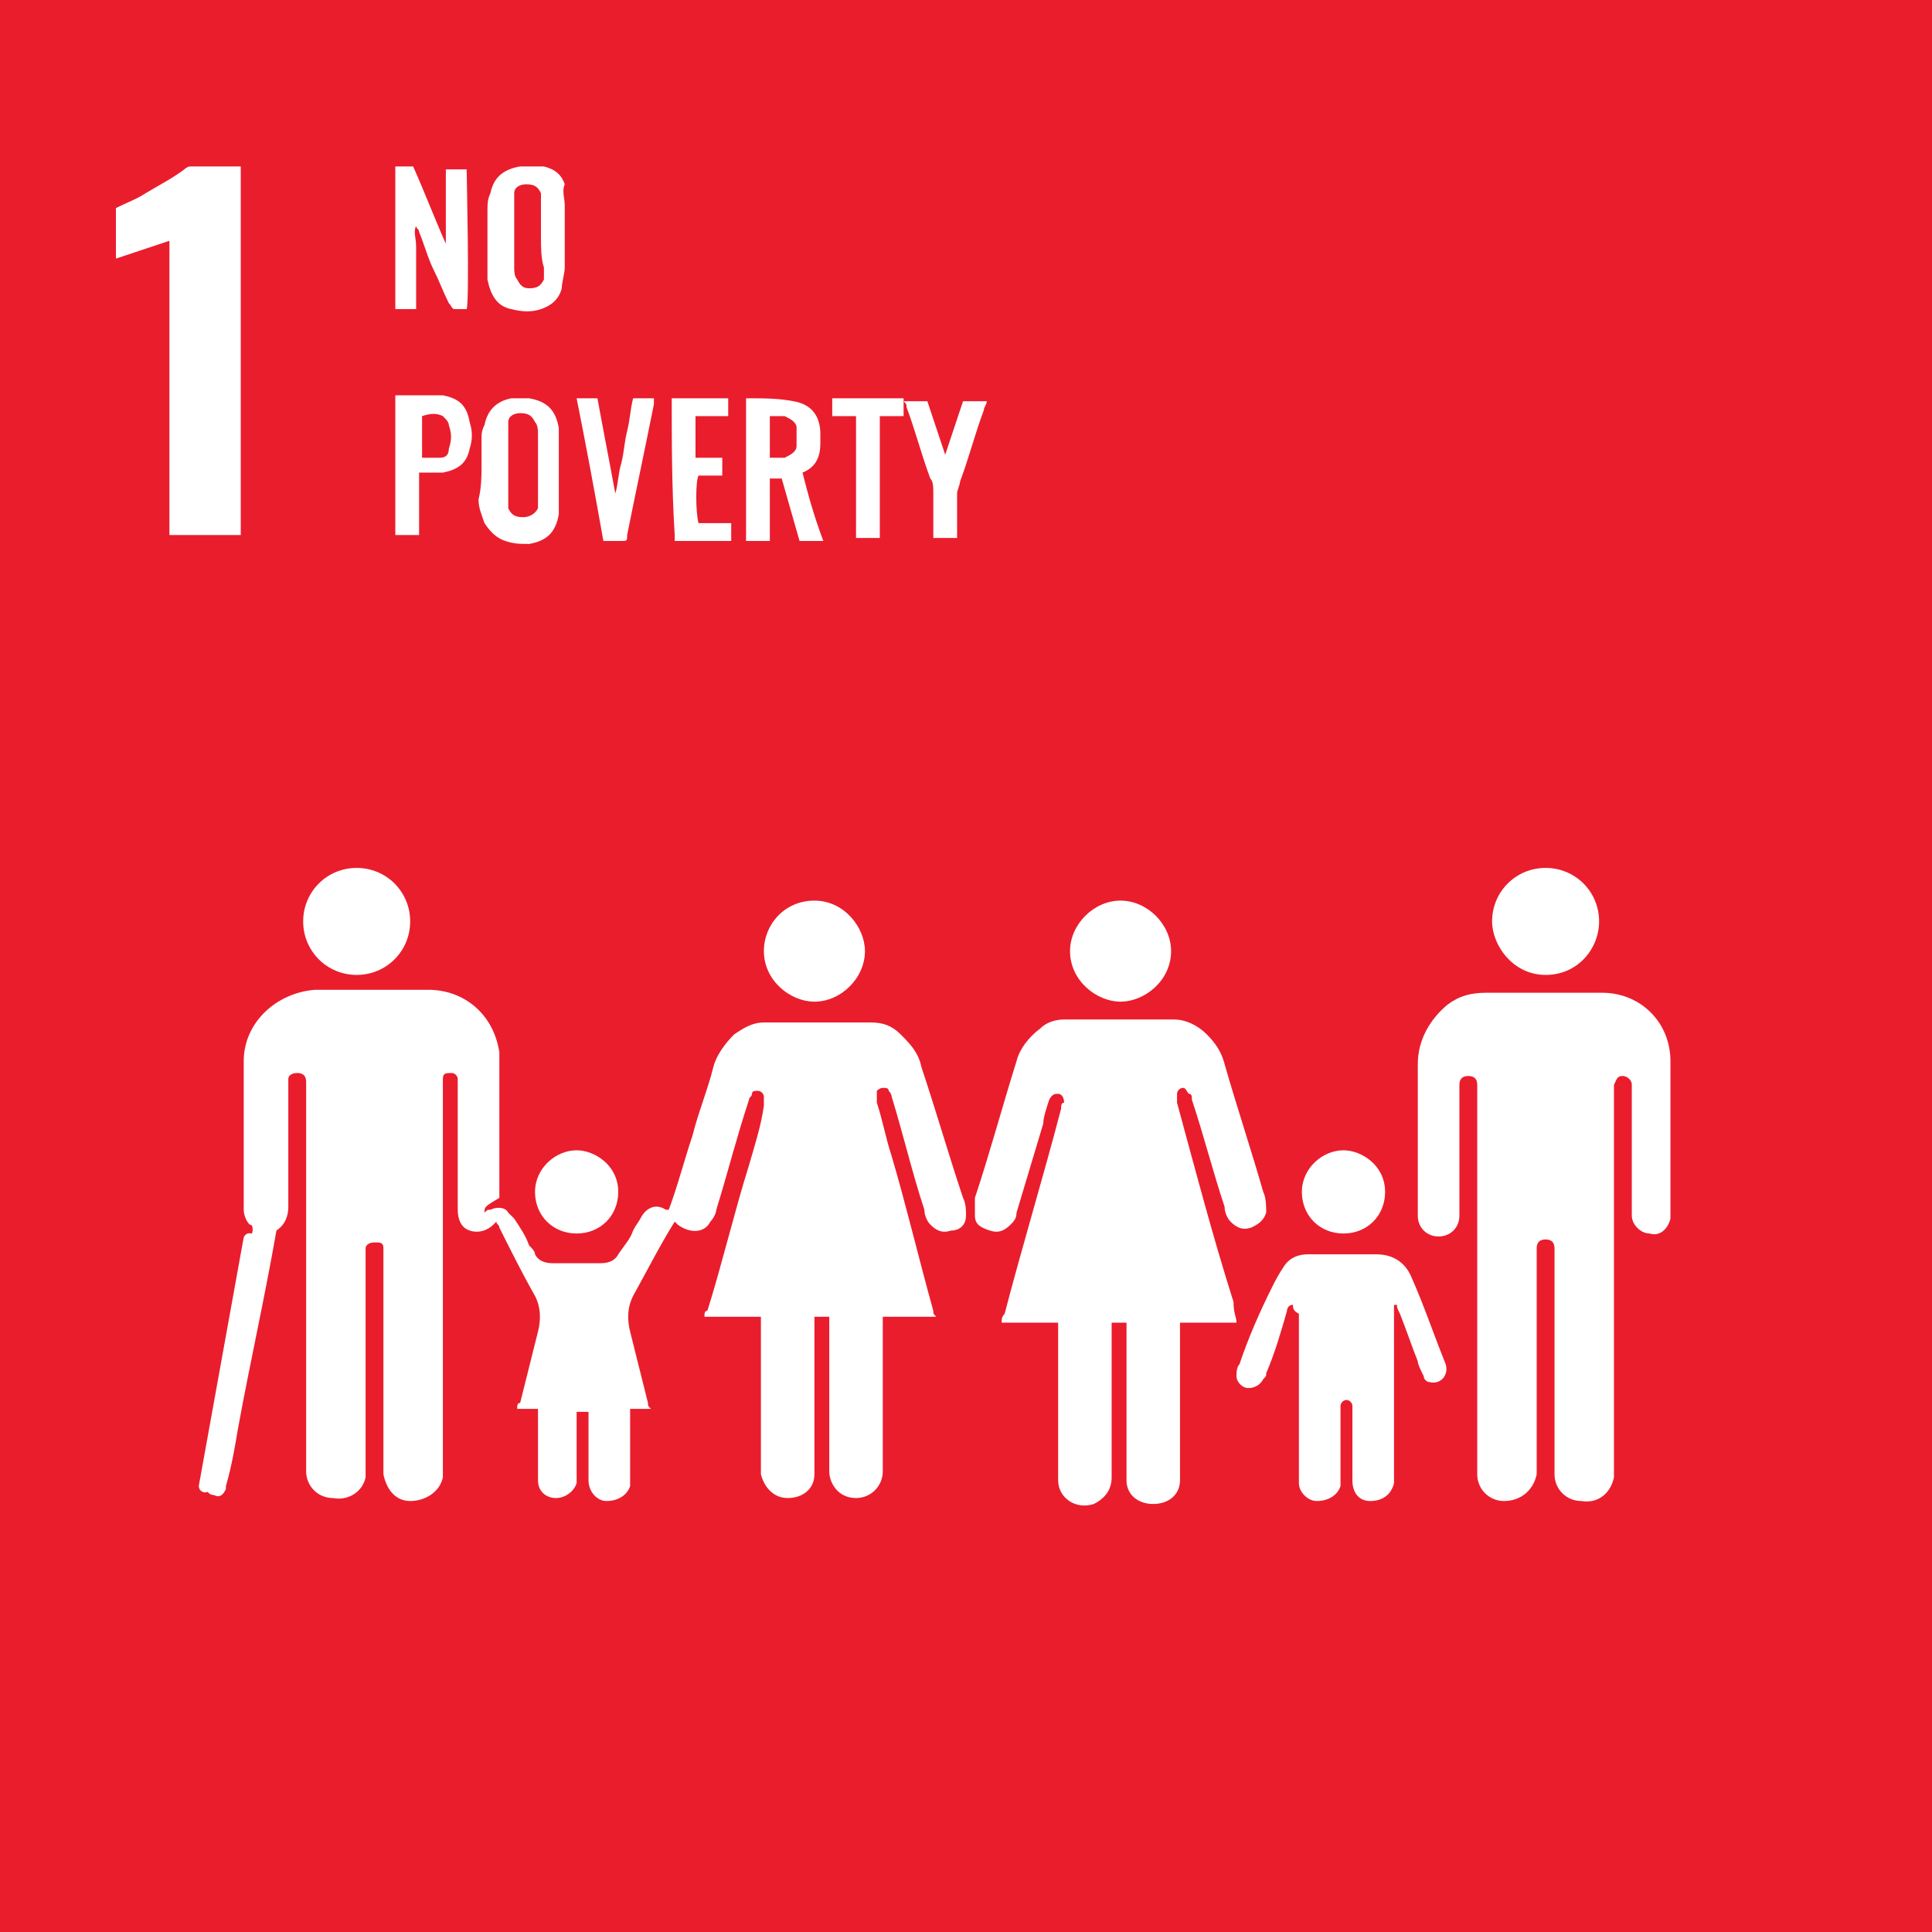
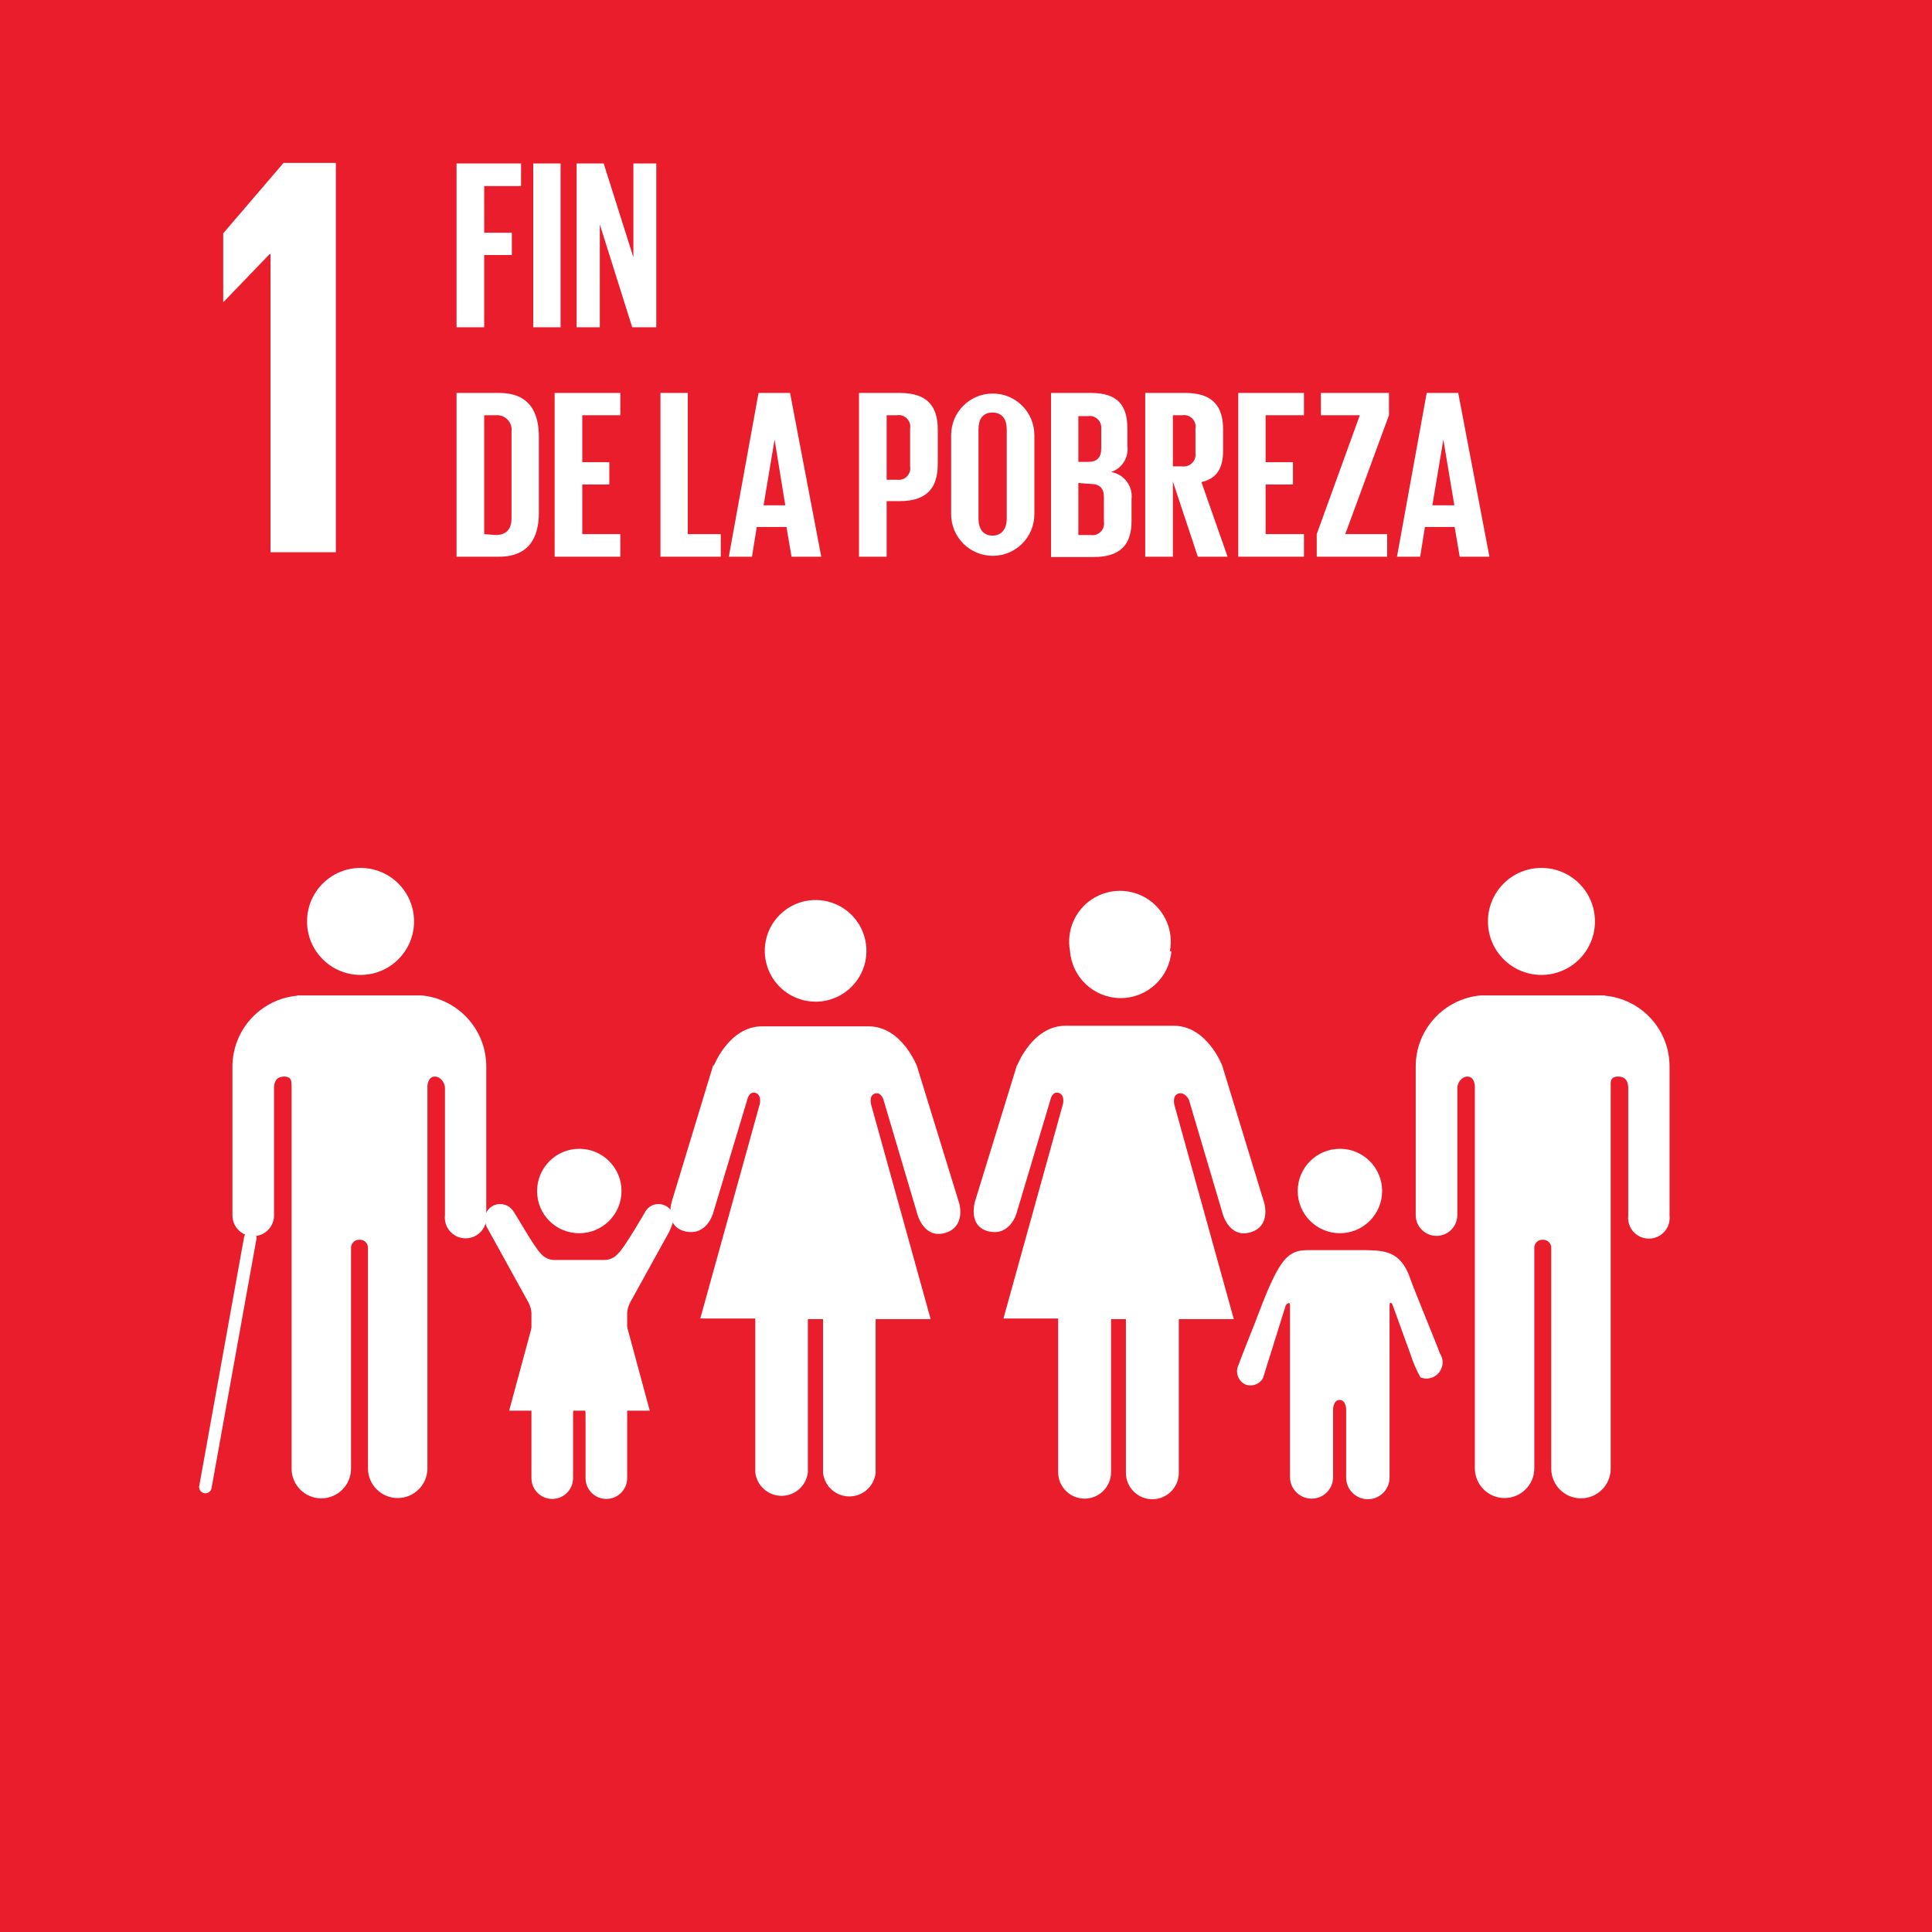
- <svg xmlns="http://www.w3.org/2000/svg" version="1.1" id="Capa_1" x="0px" y="0px" viewBox="0 0 65 65" style="enable-background:new 0 0 65 65;" xml:space="preserve">
-   <style type="text/css">
- 	.st0{fill:#EA1D2D;}
- 	.st1{fill:none;stroke:#FFFFFF;stroke-width:0.42;stroke-linecap:round;stroke-miterlimit:10;}
- 	.st2{fill:#FFFFFF;}
- </style>
-   <rect class="st0" width="65" height="65" />
-   <line class="st1" x1="8.4" y1="41.7" x2="6.9" y2="50" />
-   <g>
-     <path class="st2" d="M16.3,40.8c0.1-0.1,0.1-0.1,0.2-0.1c0.2-0.1,0.5-0.1,0.6,0.1c0.1,0.1,0.1,0.1,0.2,0.2c0.2,0.3,0.4,0.6,0.5,0.9   c0.1,0.1,0.2,0.2,0.2,0.3c0.1,0.2,0.3,0.3,0.6,0.3c0.5,0,1.1,0,1.6,0c0.3,0,0.5-0.1,0.6-0.3c0.2-0.3,0.4-0.5,0.5-0.8   c0.1-0.2,0.2-0.3,0.3-0.5c0.2-0.3,0.5-0.4,0.8-0.2c0,0,0,0,0.1,0c0.3-0.8,0.5-1.6,0.8-2.5c0.2-0.8,0.5-1.5,0.7-2.3   c0.1-0.4,0.4-0.8,0.7-1.1c0.3-0.2,0.6-0.4,1-0.4c1.2,0,2.4,0,3.6,0c0.4,0,0.7,0.1,1,0.4c0.3,0.3,0.6,0.6,0.7,1.1   c0.5,1.5,0.9,2.9,1.4,4.4c0.1,0.2,0.1,0.4,0.1,0.6c0,0.3-0.2,0.5-0.5,0.5c-0.3,0.1-0.5,0-0.7-0.2c-0.1-0.1-0.2-0.3-0.2-0.5   c-0.4-1.2-0.7-2.5-1.1-3.8c0-0.1-0.1-0.2-0.1-0.2c0-0.1-0.1-0.1-0.2-0.1c-0.1,0-0.2,0.1-0.2,0.1c0,0.1,0,0.2,0,0.4   c0.2,0.6,0.3,1.2,0.5,1.8c0.5,1.7,0.9,3.4,1.4,5.2c0,0.1,0,0.1,0.1,0.2c-0.6,0-1.2,0-1.8,0c0,0.1,0,0.2,0,0.3c0,1.6,0,3.2,0,4.7   c0,0.1,0,0.1,0,0.2c0,0.5-0.4,0.9-0.9,0.9c-0.6,0-0.9-0.5-0.9-0.9c0-1.6,0-3.3,0-4.9c0-0.1,0-0.2,0-0.3c-0.2,0-0.3,0-0.5,0   c0,0.1,0,0.2,0,0.3c0,1.6,0,3.2,0,4.8c0,0.1,0,0.1,0,0.2c0,0.5-0.4,0.8-0.9,0.8c-0.5,0-0.8-0.4-0.9-0.8c0-0.1,0-0.2,0-0.3   c0-1.6,0-3.1,0-4.7c0-0.1,0-0.2,0-0.3c-0.6,0-1.2,0-1.9,0c0-0.1,0-0.2,0.1-0.2c0.5-1.6,0.9-3.3,1.4-4.9c0.2-0.7,0.4-1.3,0.5-2   c0-0.1,0-0.2,0-0.3c0-0.1-0.1-0.2-0.2-0.2c-0.1,0-0.2,0-0.2,0.1c0,0.1-0.1,0.1-0.1,0.2c-0.4,1.2-0.7,2.4-1.1,3.7   c0,0.1-0.1,0.3-0.2,0.4c-0.2,0.4-0.7,0.4-1.1,0.1c0,0-0.1-0.1-0.1-0.1c0,0,0,0,0,0c-0.5,0.8-0.9,1.6-1.4,2.5   c-0.2,0.4-0.2,0.8-0.1,1.2c0.2,0.8,0.4,1.6,0.6,2.4c0,0.1,0,0.1,0.1,0.2c-0.3,0-0.5,0-0.7,0c0,0.1,0,0.2,0,0.3c0,0.7,0,1.3,0,2   c0,0.1,0,0.2,0,0.3c-0.1,0.3-0.4,0.5-0.8,0.5c-0.3,0-0.6-0.3-0.6-0.7c0-0.7,0-1.4,0-2c0-0.1,0-0.2,0-0.3c-0.2,0-0.3,0-0.4,0   c0,0.1,0,0.2,0,0.2c0,0.6,0,1.3,0,1.9c0,0.1,0,0.2,0,0.3c-0.1,0.3-0.4,0.5-0.7,0.5c-0.3,0-0.6-0.2-0.6-0.6c0-0.1,0-0.2,0-0.3   c0-0.6,0-1.2,0-1.8c0-0.1,0-0.2,0-0.3c-0.3,0-0.5,0-0.7,0c0-0.1,0-0.2,0.1-0.2c0.2-0.8,0.4-1.6,0.6-2.4c0.1-0.4,0.1-0.8-0.1-1.2   c-0.4-0.7-0.8-1.5-1.2-2.3c0-0.1-0.1-0.1-0.1-0.2c0,0-0.1,0.1-0.1,0.1c-0.2,0.2-0.5,0.3-0.8,0.2c-0.3-0.1-0.4-0.4-0.4-0.7   c0-1.4,0-2.8,0-4.1c0-0.1,0-0.2,0-0.3c0-0.1-0.1-0.2-0.2-0.2c-0.2,0-0.3,0-0.3,0.2c0,0.1,0,0.2,0,0.3c0,0.5,0,1.1,0,1.6   c0,3.7,0,7.4,0,11.1c0,0.1,0,0.2,0,0.4c-0.1,0.5-0.6,0.8-1.1,0.8c-0.5,0-0.8-0.4-0.9-0.9c0-0.1,0-0.2,0-0.3c0-2.3,0-4.7,0-7   c0-0.1,0-0.2,0-0.3c0-0.2-0.1-0.2-0.3-0.2c-0.2,0-0.3,0.1-0.3,0.2c0,0.1,0,0.2,0,0.2c0,2.4,0,4.7,0,7.1c0,0.1,0,0.3,0,0.4   c-0.1,0.5-0.6,0.8-1.1,0.7c-0.5,0-0.9-0.4-0.9-0.9c0-0.1,0-0.2,0-0.3c0-4.1,0-8.3,0-12.4c0-0.1,0-0.3,0-0.4c0-0.2-0.1-0.3-0.3-0.3   c-0.2,0-0.3,0.1-0.3,0.2c0,0.1,0,0.2,0,0.3c0,1.3,0,2.7,0,4c0,0.3-0.1,0.6-0.4,0.8c-0.4,2.3-0.9,4.5-1.3,6.7   c-0.1,0.6-0.2,1.2-0.4,1.9c0,0,0,0.1,0,0.1c-0.1,0.2-0.2,0.3-0.4,0.2c-0.2,0-0.3-0.2-0.3-0.4c0-0.2,0.1-0.4,0.1-0.6   c0.4-2.2,0.8-4.4,1.2-6.5c0.1-0.5,0.2-0.9,0.3-1.4c0-0.1,0-0.2-0.1-0.2c-0.1-0.1-0.2-0.3-0.2-0.5c0-1.7,0-3.3,0-5   c0-1.3,1.1-2.3,2.4-2.4c0.7,0,1.4,0,2.2,0c0.5,0,1.1,0,1.6,0c1.2,0,2.2,0.8,2.4,2.1c0,0.1,0,0.3,0,0.4c0,1.5,0,3,0,4.5   C16.3,40.6,16.3,40.6,16.3,40.8z" />
-     <path class="st2" d="M49.7,43.1c0-2.1,0-4.2,0-6.3c0-0.1,0-0.2,0-0.3c0-0.2-0.1-0.3-0.3-0.3c-0.2,0-0.3,0.1-0.3,0.3   c0,0.1,0,0.2,0,0.2c0,1.3,0,2.6,0,4c0,0.1,0,0.1,0,0.2c0,0.4-0.3,0.7-0.7,0.7c-0.4,0-0.7-0.3-0.7-0.7c0-0.3,0-0.5,0-0.8   c0-1.4,0-2.8,0-4.3c0-0.8,0.4-1.5,1-2c0.4-0.3,0.8-0.4,1.3-0.4c1.3,0,2.6,0,3.9,0c1.3,0,2.3,1,2.3,2.3c0,0.7,0,1.4,0,2.2   c0,0.9,0,1.9,0,2.8c0,0.1,0,0.2,0,0.3c-0.1,0.4-0.4,0.6-0.7,0.5c-0.3,0-0.6-0.3-0.6-0.6c0-0.1,0-0.2,0-0.2c0-1.3,0-2.6,0-3.9   c0-0.1,0-0.2,0-0.3c0-0.2-0.2-0.3-0.3-0.3c-0.2,0-0.2,0.1-0.3,0.3c0,0.1,0,0.2,0,0.3c0,4.2,0,8.4,0,12.5c0,0.1,0,0.3,0,0.4   c-0.1,0.5-0.5,0.9-1.1,0.8c-0.5,0-0.9-0.4-0.9-0.9c0-0.1,0-0.1,0-0.2c0-2.4,0-4.7,0-7.1c0-0.1,0-0.2,0-0.3c0-0.2-0.1-0.3-0.3-0.3   c-0.2,0-0.3,0.1-0.3,0.3c0,0.1,0,0.1,0,0.2c0,2.3,0,4.7,0,7c0,0.1,0,0.2,0,0.4c-0.1,0.5-0.5,0.9-1.1,0.9c-0.5,0-0.9-0.4-0.9-0.9   c0-0.1,0-0.1,0-0.2C49.7,47.3,49.7,45.2,49.7,43.1z" />
-     <path class="st2" d="M41.6,44.5c-0.6,0-1.2,0-1.9,0c0,0.1,0,0.2,0,0.3c0,1.6,0,3.1,0,4.7c0,0.1,0,0.2,0,0.3c0,0.5-0.4,0.8-0.9,0.8   c-0.5,0-0.9-0.3-0.9-0.8c0-0.1,0-0.2,0-0.2c0-1.6,0-3.2,0-4.8c0-0.1,0-0.2,0-0.3c-0.2,0-0.3,0-0.5,0c0,0.1,0,0.2,0,0.3   c0,1.6,0,3.3,0,4.9c0,0.4-0.2,0.7-0.6,0.9c-0.6,0.2-1.2-0.2-1.2-0.8c0-0.1,0-0.1,0-0.2c0-1.6,0-3.2,0-4.8c0-0.1,0-0.2,0-0.3   c-0.6,0-1.2,0-1.9,0c0-0.1,0-0.2,0.1-0.3c0.6-2.3,1.3-4.6,1.9-6.9c0-0.1,0-0.2,0.1-0.2c0-0.2-0.1-0.3-0.2-0.3c-0.1,0-0.2,0-0.3,0.2   c-0.1,0.3-0.2,0.6-0.2,0.8c-0.3,1-0.6,2-0.9,3c0,0.2-0.1,0.3-0.2,0.4c-0.2,0.2-0.4,0.3-0.7,0.2c-0.3-0.1-0.5-0.2-0.5-0.5   c0-0.2,0-0.4,0-0.6c0.5-1.5,0.9-3,1.4-4.6c0.1-0.4,0.4-0.8,0.8-1.1c0.2-0.2,0.5-0.3,0.8-0.3c1.2,0,2.5,0,3.7,0   c0.4,0,0.8,0.2,1.1,0.5c0.3,0.3,0.5,0.6,0.6,1c0.4,1.4,0.9,2.9,1.3,4.3c0.1,0.2,0.1,0.5,0.1,0.7c-0.1,0.3-0.3,0.4-0.5,0.5   c-0.3,0.1-0.5,0-0.7-0.2c-0.1-0.1-0.2-0.3-0.2-0.5c-0.4-1.2-0.7-2.4-1.1-3.6c0-0.1,0-0.2-0.1-0.2c-0.1-0.1-0.1-0.2-0.2-0.2   c-0.1,0-0.2,0.1-0.2,0.2c0,0.1,0,0.2,0,0.3c0.6,2.2,1.2,4.5,1.9,6.7C41.5,44.2,41.6,44.3,41.6,44.5z" />
-     <path class="st2" d="M43.5,43.9c-0.2,0-0.2,0.2-0.2,0.2c-0.2,0.7-0.4,1.4-0.7,2.1c0,0.1,0,0.1-0.1,0.2c-0.1,0.2-0.3,0.3-0.5,0.3   c-0.2,0-0.4-0.2-0.4-0.4c0-0.1,0-0.3,0.1-0.4c0.3-0.9,0.7-1.8,1.1-2.6c0.1-0.2,0.2-0.4,0.4-0.7c0.2-0.3,0.5-0.4,0.8-0.4   c0.8,0,1.5,0,2.3,0c0.6,0,1,0.3,1.2,0.8c0.4,0.9,0.7,1.8,1.1,2.8c0.2,0.4-0.1,0.8-0.5,0.7c-0.1,0-0.2-0.1-0.2-0.2   c-0.1-0.2-0.2-0.4-0.2-0.5c-0.2-0.5-0.4-1.1-0.6-1.6C47,44,47,44,47,43.9c0,0,0,0-0.1,0c0,0.1,0,0.1,0,0.2c0,0.5,0,1,0,1.5   c0,1.3,0,2.7,0,4c0,0.1,0,0.2,0,0.3c-0.1,0.4-0.4,0.6-0.8,0.6c-0.4,0-0.6-0.3-0.6-0.7c0-0.8,0-1.5,0-2.3c0-0.1,0-0.2,0-0.2   c0-0.1-0.1-0.2-0.2-0.2c-0.1,0-0.2,0.1-0.2,0.2c0,0.1,0,0.2,0,0.3c0,0.7,0,1.4,0,2.1c0,0.1,0,0.2,0,0.3c-0.1,0.3-0.4,0.5-0.8,0.5   c-0.3,0-0.6-0.3-0.6-0.6c0-0.1,0-0.2,0-0.3c0-1.8,0-3.6,0-5.4C43.5,44.1,43.5,44,43.5,43.9z" />
-     <path class="st2" d="M5.7,18c0-3.3,0-6.6,0-9.9C5.1,8.3,4.5,8.5,3.9,8.7c0-0.6,0-1.2,0-1.7c0.4-0.2,0.7-0.3,1-0.5   C5.4,6.2,5.8,6,6.2,5.7c0,0,0.1-0.1,0.2-0.1c0.6,0,1.1,0,1.7,0c0,0,0,0,0,0c0,0,0,0,0,0c0,0.1,0,0.2,0,0.3c0,4,0,8,0,12.1   c0,0,0,0,0,0C7.3,18,6.5,18,5.7,18z" />
-     <path class="st2" d="M13.8,31c0,1-0.8,1.8-1.8,1.8c-1,0-1.8-0.8-1.8-1.8c0-1,0.8-1.8,1.8-1.8C13,29.2,13.8,30,13.8,31z" />
-     <path class="st2" d="M50.2,31c0-1,0.8-1.8,1.8-1.8c1,0,1.8,0.8,1.8,1.8c0,0.9-0.7,1.8-1.8,1.8C50.9,32.8,50.2,31.8,50.2,31z" />
-     <path class="st2" d="M27.4,33.7c-0.8,0-1.7-0.7-1.7-1.7c0-0.9,0.7-1.7,1.7-1.7c1,0,1.7,0.9,1.7,1.7C29.1,32.9,28.3,33.7,27.4,33.7z   " />
-     <path class="st2" d="M37.7,33.7C36.9,33.7,36,33,36,32c0-0.9,0.8-1.7,1.7-1.7c0.9,0,1.7,0.8,1.7,1.7C39.4,33,38.5,33.7,37.7,33.7z" />
-     <path class="st2" d="M25.1,13.4c0.6,0,1.1,0,1.6,0.1c0.6,0.1,0.9,0.5,0.9,1.1c0,0.1,0,0.2,0,0.3c0,0.4-0.1,0.8-0.6,1   c0.2,0.8,0.4,1.5,0.7,2.3c-0.3,0-0.6,0-0.8,0c-0.2-0.7-0.4-1.4-0.6-2.1c-0.1,0-0.3,0-0.4,0c0,0.7,0,1.4,0,2.1c-0.3,0-0.6,0-0.8,0   C25.1,16.5,25.1,14.9,25.1,13.4z M25.9,15.4c0.2,0,0.3,0,0.5,0c0.2-0.1,0.4-0.2,0.4-0.4c0-0.2,0-0.4,0-0.6c0-0.2-0.2-0.3-0.4-0.4   c-0.2,0-0.3,0-0.5,0C25.9,14.4,25.9,14.9,25.9,15.4z" />
-     <path class="st2" d="M16.2,15.7c0-0.3,0-0.6,0-0.9c0-0.2,0-0.3,0.1-0.5c0.1-0.5,0.4-0.8,0.9-0.9c0.2,0,0.4,0,0.6,0   c0.6,0.1,0.9,0.4,1,1c0,0.2,0,0.3,0,0.5c0,0.6,0,1.2,0,1.9c0,0.2,0,0.3,0,0.5c-0.1,0.6-0.4,0.9-1,1c-0.3,0-0.5,0-0.8-0.1   c-0.3-0.1-0.5-0.3-0.7-0.6c-0.1-0.3-0.2-0.5-0.2-0.8C16.2,16.4,16.2,16,16.2,15.7z M18.1,15.7c0-0.4,0-0.7,0-1.1   c0-0.1,0-0.3-0.1-0.4c-0.1-0.2-0.2-0.3-0.5-0.3c-0.2,0-0.4,0.1-0.4,0.3c0,0.1,0,0.2,0,0.3c0,0.8,0,1.5,0,2.3c0,0.1,0,0.2,0,0.3   c0.1,0.2,0.2,0.3,0.5,0.3c0.2,0,0.4-0.1,0.5-0.3c0-0.1,0-0.3,0-0.4C18.1,16.4,18.1,16.1,18.1,15.7z" />
-     <path class="st2" d="M19,8c0,0.3,0,0.7,0,1c0,0.2-0.1,0.5-0.1,0.7c-0.1,0.4-0.4,0.6-0.7,0.7c-0.3,0.1-0.6,0.1-1,0   c-0.5-0.1-0.7-0.5-0.8-1c0-0.2,0-0.3,0-0.5c0-0.6,0-1.2,0-1.8c0-0.2,0-0.4,0.1-0.6c0.1-0.5,0.4-0.8,1-0.9c0.3,0,0.5,0,0.8,0   c0.4,0.1,0.6,0.3,0.7,0.6C18.9,6.4,19,6.7,19,6.9c0,0,0,0.1,0,0.2C19,7.4,19,7.7,19,8C19,8,19,8,19,8z M18.2,8c0-0.4,0-0.7,0-1.1   c0-0.1,0-0.2,0-0.4c-0.1-0.2-0.2-0.3-0.5-0.3c-0.2,0-0.4,0.1-0.4,0.3c0,0.1,0,0.2,0,0.3c0,0.7,0,1.5,0,2.2c0,0.1,0,0.3,0.1,0.4   c0.1,0.2,0.2,0.3,0.4,0.3c0.3,0,0.4-0.1,0.5-0.3c0-0.1,0-0.2,0-0.4C18.2,8.7,18.2,8.3,18.2,8z" />
-     <path class="st2" d="M13.3,5.6c0.2,0,0.4,0,0.6,0c0.4,0.9,0.7,1.7,1.1,2.6c0,0,0,0,0,0c0-0.2,0-0.4,0-0.6c0-0.2,0-0.4,0-0.6   c0-0.2,0-0.4,0-0.6c0-0.2,0-0.4,0-0.7c0.2,0,0.4,0,0.7,0c0,0.2,0.1,4.4,0,4.7c-0.1,0-0.3,0-0.4,0c-0.1,0-0.1-0.1-0.2-0.2   c-0.2-0.4-0.3-0.7-0.5-1.1c-0.2-0.4-0.3-0.8-0.5-1.3c0-0.1-0.1-0.1-0.1-0.2c-0.1,0.2,0,0.4,0,0.7c0,0.2,0,0.4,0,0.7   c0,0.2,0,0.4,0,0.7c0,0.2,0,0.4,0,0.7c-0.2,0-0.5,0-0.7,0C13.3,10.1,13.3,5.9,13.3,5.6z" />
-     <path class="st2" d="M13.3,13.3c0.4,0,0.7,0,1.1,0c0.2,0,0.3,0,0.5,0c0.5,0.1,0.8,0.3,0.9,0.9c0.1,0.3,0.1,0.6,0,0.9   c-0.1,0.5-0.4,0.7-0.9,0.8c-0.2,0-0.4,0-0.5,0c-0.1,0-0.2,0-0.3,0c0,0.7,0,1.4,0,2.1c-0.3,0-0.6,0-0.8,0   C13.3,16.5,13.3,14.9,13.3,13.3z M14.2,15.4c0.2,0,0.4,0,0.6,0c0.2,0,0.3-0.1,0.3-0.3c0.1-0.3,0.1-0.5,0-0.8c0-0.1-0.1-0.2-0.2-0.3   c-0.2-0.1-0.4-0.1-0.7,0C14.2,14.4,14.2,14.9,14.2,15.4z" />
-     <path class="st2" d="M19.4,13.4c0.3,0,0.5,0,0.7,0c0.2,1.1,0.4,2.1,0.6,3.2c0,0,0,0,0,0c0.1-0.3,0.1-0.7,0.2-1   c0.1-0.4,0.1-0.7,0.2-1.1c0.1-0.4,0.1-0.7,0.2-1.1c0.3,0,0.5,0,0.7,0c0,0.1,0,0.1,0,0.2c-0.3,1.5-0.6,2.9-0.9,4.4   c0,0.2,0,0.2-0.2,0.2c-0.2,0-0.4,0-0.6,0C20,16.5,19.7,14.9,19.4,13.4z" />
-     <path class="st2" d="M45.2,38.7c0.6,0,1.4,0.5,1.4,1.4c0,0.8-0.6,1.4-1.4,1.4c-0.8,0-1.4-0.6-1.4-1.4   C43.8,39.3,44.5,38.7,45.2,38.7z" />
-     <path class="st2" d="M19.4,38.7c0.6,0,1.4,0.5,1.4,1.4c0,0.8-0.6,1.4-1.4,1.4c-0.8,0-1.4-0.6-1.4-1.4C18,39.3,18.7,38.7,19.4,38.7z   " />
-     <path class="st2" d="M22.6,13.4c0.6,0,1.3,0,1.9,0c0,0.2,0,0.4,0,0.6c-0.4,0-0.7,0-1.1,0c0,0.5,0,0.9,0,1.4c0.3,0,0.6,0,0.9,0   c0,0.2,0,0.4,0,0.6c-0.3,0-0.6,0-0.8,0c-0.1,0.2-0.1,1.2,0,1.6c0.4,0,0.7,0,1.1,0c0,0.2,0,0.4,0,0.6c-0.6,0-1.3,0-1.9,0   c0,0,0,0,0,0c0,0,0,0,0,0c0-0.1,0-0.1,0-0.2C22.6,16.4,22.6,14.9,22.6,13.4C22.6,13.4,22.6,13.4,22.6,13.4z" />
-     <path class="st2" d="M32.2,18.1c-0.3,0-0.5,0-0.8,0c0-0.1,0-0.2,0-0.2c0-0.4,0-0.8,0-1.3c0-0.2,0-0.4-0.1-0.5   c-0.3-0.8-0.5-1.6-0.8-2.4c0-0.1,0-0.1-0.1-0.2c0.3,0,0.5,0,0.8,0c0.2,0.6,0.4,1.2,0.6,1.8c0,0,0,0,0,0c0.2-0.6,0.4-1.2,0.6-1.8   c0.3,0,0.5,0,0.8,0c0,0.1-0.1,0.2-0.1,0.3c-0.3,0.8-0.5,1.6-0.8,2.4c0,0.1-0.1,0.3-0.1,0.4c0,0.4,0,0.9,0,1.3   C32.2,17.9,32.2,18,32.2,18.1z" />
-     <path class="st2" d="M29.6,18.1c-0.3,0-0.6,0-0.8,0c0-1.4,0-2.7,0-4.1c-0.3,0-0.5,0-0.8,0c0-0.2,0-0.4,0-0.6c0.8,0,1.6,0,2.4,0   c0,0.2,0,0.4,0,0.6c-0.2,0-0.5,0-0.8,0C29.6,15.3,29.6,16.7,29.6,18.1z" />
-   </g>
+ <svg xmlns="http://www.w3.org/2000/svg" id="Capa_1" data-name="Capa 1" viewBox="0 0 65 65">
+   <defs>
+     <style>.cls-1{fill:#ea1d2d;}.cls-2{fill:#fff;}.cls-3{fill:none;stroke:#fff;stroke-linecap:round;stroke-miterlimit:10;stroke-width:0.42px;}</style>
+   </defs>
+   <rect class="cls-1" width="65" height="65" />
+   <path class="cls-2" d="M50.06,31a1.8,1.8,0,1,1,1.8,1.8,1.8,1.8,0,0,1-1.8-1.8" />
+   <path class="cls-2" d="M54,33.5a2.39,2.39,0,0,1,2.17,2.39v5a.7.7,0,1,1-1.39,0V36.6c0-.16-.05-.38-.34-.38s-.25.22-.25.35V49.41a1,1,0,0,1-2,0V42a.27.27,0,0,0-.28-.29.27.27,0,0,0-.29.29v7.4a1,1,0,0,1-2,0V36.57c0-.13-.05-.35-.25-.35s-.34.22-.34.38v4.28a.7.7,0,0,1-1.4,0v-5a2.4,2.4,0,0,1,2.19-2.39H54" />
+   <path class="cls-2" d="M39.36,32A1.71,1.71,0,1,0,36,32a1.71,1.71,0,0,0,3.41,0" />
+   <path class="cls-2" d="M34.22,35.82,32.8,40.43s-.25.84.47,1,.93-.61.93-.61L35.34,37s.06-.3.28-.23.14.38.14.38l-2,7.21h1.84v5.17a.89.89,0,0,0,1.78,0V44.38h.5v5.17a.89.89,0,0,0,1.78,0V44.38h1.85l-2-7.21s-.08-.32.14-.38S40,37,40,37l1.14,3.85s.22.82.93.61.46-1,.46-1l-1.41-4.61s-.51-1.34-1.63-1.34H35.85c-1.12,0-1.63,1.34-1.63,1.34" />
+   <path class="cls-2" d="M29.15,32a1.71,1.71,0,1,0-1.7,1.7,1.71,1.71,0,0,0,1.7-1.7" />
+   <path class="cls-2" d="M24,35.82,22.6,40.43s-.26.84.46,1,.93-.61.93-.61L25.14,37s.06-.3.28-.23.14.38.14.38l-2,7.21h1.85v5.17a.89.89,0,0,0,1.77,0V44.38h.51v5.17a.89.89,0,0,0,1.77,0V44.38h1.85l-2-7.21s-.09-.32.13-.38.29.23.29.23l1.14,3.85s.22.82.93.61.47-1,.47-1l-1.42-4.61s-.51-1.34-1.63-1.34H25.64c-1.12,0-1.63,1.34-1.63,1.34" />
+   <path class="cls-2" d="M45.08,41.49a1.42,1.42,0,1,0-1.42-1.42,1.42,1.42,0,0,0,1.42,1.42" />
+   <path class="cls-2" d="M41.68,45.9a.49.49,0,0,0,.2.67.48.48,0,0,0,.61-.2l.77-2.46s.14-.16.14,0v5.79h0a.73.73,0,0,0,.73.72.72.72,0,0,0,.72-.72V47.42s0-.32.22-.32.22.32.22.32v2.29a.73.73,0,0,0,1.46,0V43.92c0-.17.09-.05.09-.05l.61,1.68a4.27,4.27,0,0,0,.34.79.54.54,0,0,0,.7-.29.53.53,0,0,0-.05-.52h0c0-.05-.9-2.22-1-2.53-.32-.93-.9-.92-1.46-.94h-.9s-.35,0-1.09,0-1,.4-1.79,2.5c-.12.3-.51,1.28-.52,1.34Z" />
+   <path class="cls-2" d="M13.93,31a1.8,1.8,0,1,0-1.8,1.8,1.8,1.8,0,0,0,1.8-1.8" />
+   <path class="cls-2" d="M10,33.5a2.4,2.4,0,0,0-2.18,2.39v5a.7.7,0,0,0,1.4,0V36.6c0-.16.05-.38.34-.38s.24.22.25.35V49.41a1,1,0,0,0,2,0V42a.27.27,0,0,1,.28-.29.27.27,0,0,1,.29.29v7.4a1,1,0,0,0,2,0V36.57c0-.13.05-.35.25-.35s.34.22.34.38v4.28a.7.7,0,1,0,1.39,0v-5a2.4,2.4,0,0,0-2.18-2.39H10" />
+   <line class="cls-3" x1="8.42" y1="41.65" x2="6.91" y2="50.03" />
+   <path class="cls-2" d="M17.27,40.75a.52.52,0,0,0-.44-.24.51.51,0,0,0-.52.51,1,1,0,0,0,.05.23l1.43,2.59a.91.91,0,0,1,.09.34v5.55h0a.7.7,0,0,0,1.4,0V47.54s0-.31.21-.31.21.31.21.31v2.19a.7.7,0,0,0,1.4,0V44.18a.91.91,0,0,1,.09-.34l1.32-2.39a2.48,2.48,0,0,0,.16-.43.51.51,0,0,0-.52-.51.5.5,0,0,0-.43.24h0S21,42,20.79,42.18a.6.6,0,0,1-.44.21H18.63a.59.59,0,0,1-.43-.21c-.23-.22-.89-1.4-.93-1.43Z" />
+   <path class="cls-2" d="M19.49,41.49a1.42,1.42,0,1,0-1.42-1.42,1.41,1.41,0,0,0,1.42,1.42" />
+   <polygon class="cls-2" points="19.49 43.48 21.1 44.65 21.86 47.46 19.49 47.46 17.13 47.46 17.89 44.65 19.49 43.48" />
+   <polygon class="cls-2" points="9.07 8.55 9.1 8.55 9.1 18.58 11.3 18.58 11.3 5.48 9.54 5.48 7.51 7.85 7.51 10.15 7.53 10.15 9.07 8.55" />
+   <polygon class="cls-2" points="15.36 5.5 17.53 5.5 17.53 6.26 16.29 6.26 16.29 7.83 17.22 7.83 17.22 8.58 16.29 8.58 16.29 11.01 15.36 11.01 15.36 5.5" />
+   <rect class="cls-2" x="17.94" y="5.5" width="0.92" height="5.51" />
+   <polygon class="cls-2" points="20.18 7.55 20.18 11.01 19.4 11.01 19.4 5.5 20.31 5.5 21.31 8.66 21.31 5.5 22.08 5.5 22.08 11.01 21.27 11.01 20.18 7.55" />
+   <path class="cls-2" d="M18.13,14.7v2.55c0,.84-.34,1.48-1.34,1.48H15.36V13.22h1.43c1,0,1.34.62,1.34,1.48M16.68,18c.38,0,.53-.23.53-.56V14.52a.49.49,0,0,0-.53-.55h-.39v4Z" />
+   <polygon class="cls-2" points="18.66 13.22 20.87 13.22 20.87 13.97 19.59 13.97 19.59 15.55 20.5 15.55 20.5 16.3 19.59 16.3 19.59 17.97 20.87 17.97 20.87 18.73 18.66 18.73 18.66 13.22" />
+   <polygon class="cls-2" points="22.22 13.22 23.14 13.22 23.14 17.97 24.25 17.97 24.25 18.73 22.22 18.73 22.22 13.22" />
+   <path class="cls-2" d="M24.52,18.73l1-5.51h1.06l1.05,5.51h-1l-.17-1h-1l-.16,1ZM25.69,17h.73l-.36-2.21h0Z" />
+   <path class="cls-2" d="M28.9,13.22h1.37c.94,0,1.28.46,1.28,1.23v1.16c0,.78-.34,1.25-1.28,1.25h-.44v1.87H28.9Zm.93.75v2.17h.34a.39.39,0,0,0,.45-.45V14.42a.39.39,0,0,0-.45-.45Z" />
+   <path class="cls-2" d="M32,17.3V14.64a1.4,1.4,0,1,1,2.8,0V17.3a1.4,1.4,0,1,1-2.8,0m1.87.15v-3c0-.33-.14-.57-.48-.57s-.47.24-.47.57v3c0,.33.15.57.47.57s.48-.24.48-.57" />
+   <path class="cls-2" d="M35.36,13.22H36.7c.92,0,1.23.43,1.23,1.21V15a.81.81,0,0,1-.55.88.83.83,0,0,1,.69.91v.73c0,.78-.35,1.22-1.28,1.22H35.36Zm.92,2.32h.33c.3,0,.44-.15.44-.45v-.67A.39.39,0,0,0,36.6,14h-.32Zm0,.71V18h.41a.39.39,0,0,0,.45-.45v-.83c0-.29-.14-.44-.46-.44Z" />
+   <path class="cls-2" d="M39.46,16.2v2.53h-.93V13.22h1.35c.93,0,1.27.46,1.27,1.23v.71c0,.59-.21.94-.73,1.06l.88,2.51h-1Zm0-2.23v1.72h.31a.4.4,0,0,0,.45-.46v-.81a.39.39,0,0,0-.45-.45Z" />
+   <polygon class="cls-2" points="41.66 13.22 43.87 13.22 43.87 13.97 42.58 13.97 42.58 15.55 43.5 15.55 43.5 16.3 42.58 16.3 42.58 17.97 43.87 17.97 43.87 18.73 41.66 18.73 41.66 13.22" />
+   <polygon class="cls-2" points="45.26 17.97 46.67 17.97 46.67 18.73 44.3 18.73 44.3 17.97 45.75 13.97 44.44 13.97 44.44 13.22 46.73 13.22 46.73 13.97 45.26 17.97" />
+   <path class="cls-2" d="M47,18.73l1-5.51h1.06l1.05,5.51h-1l-.17-1h-1l-.16,1ZM48.19,17h.74l-.37-2.21h0Z" />
</svg>
